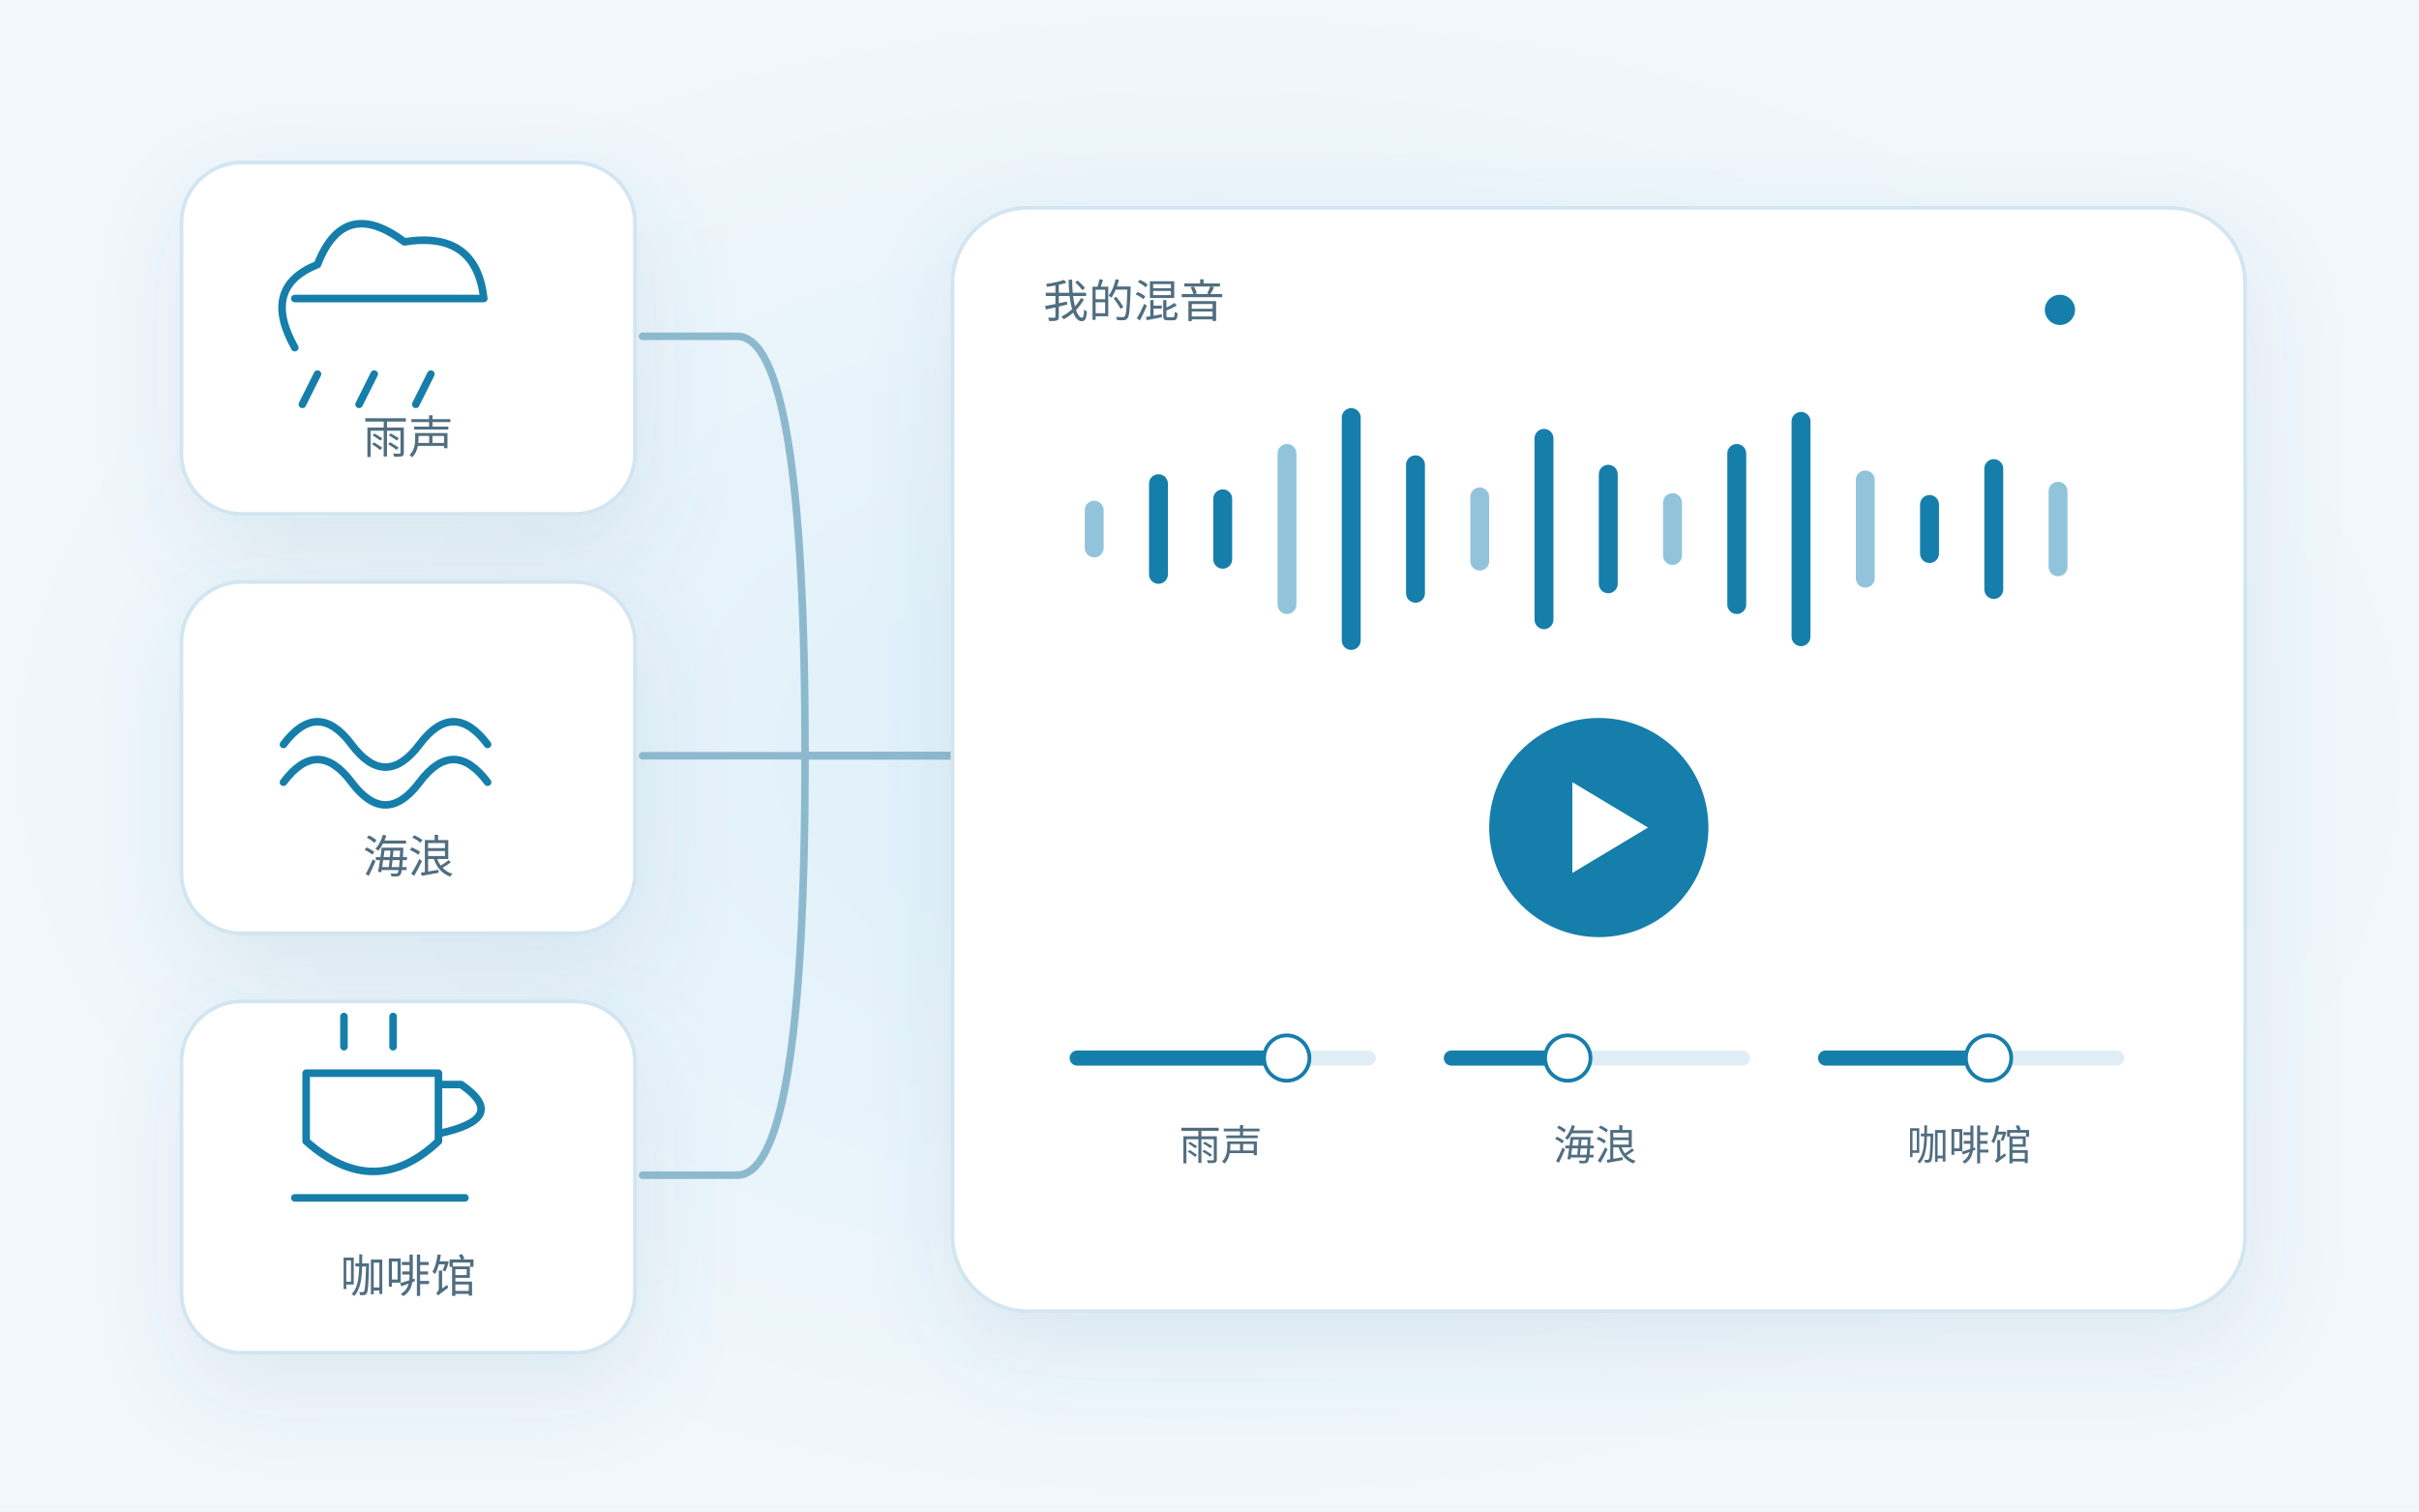
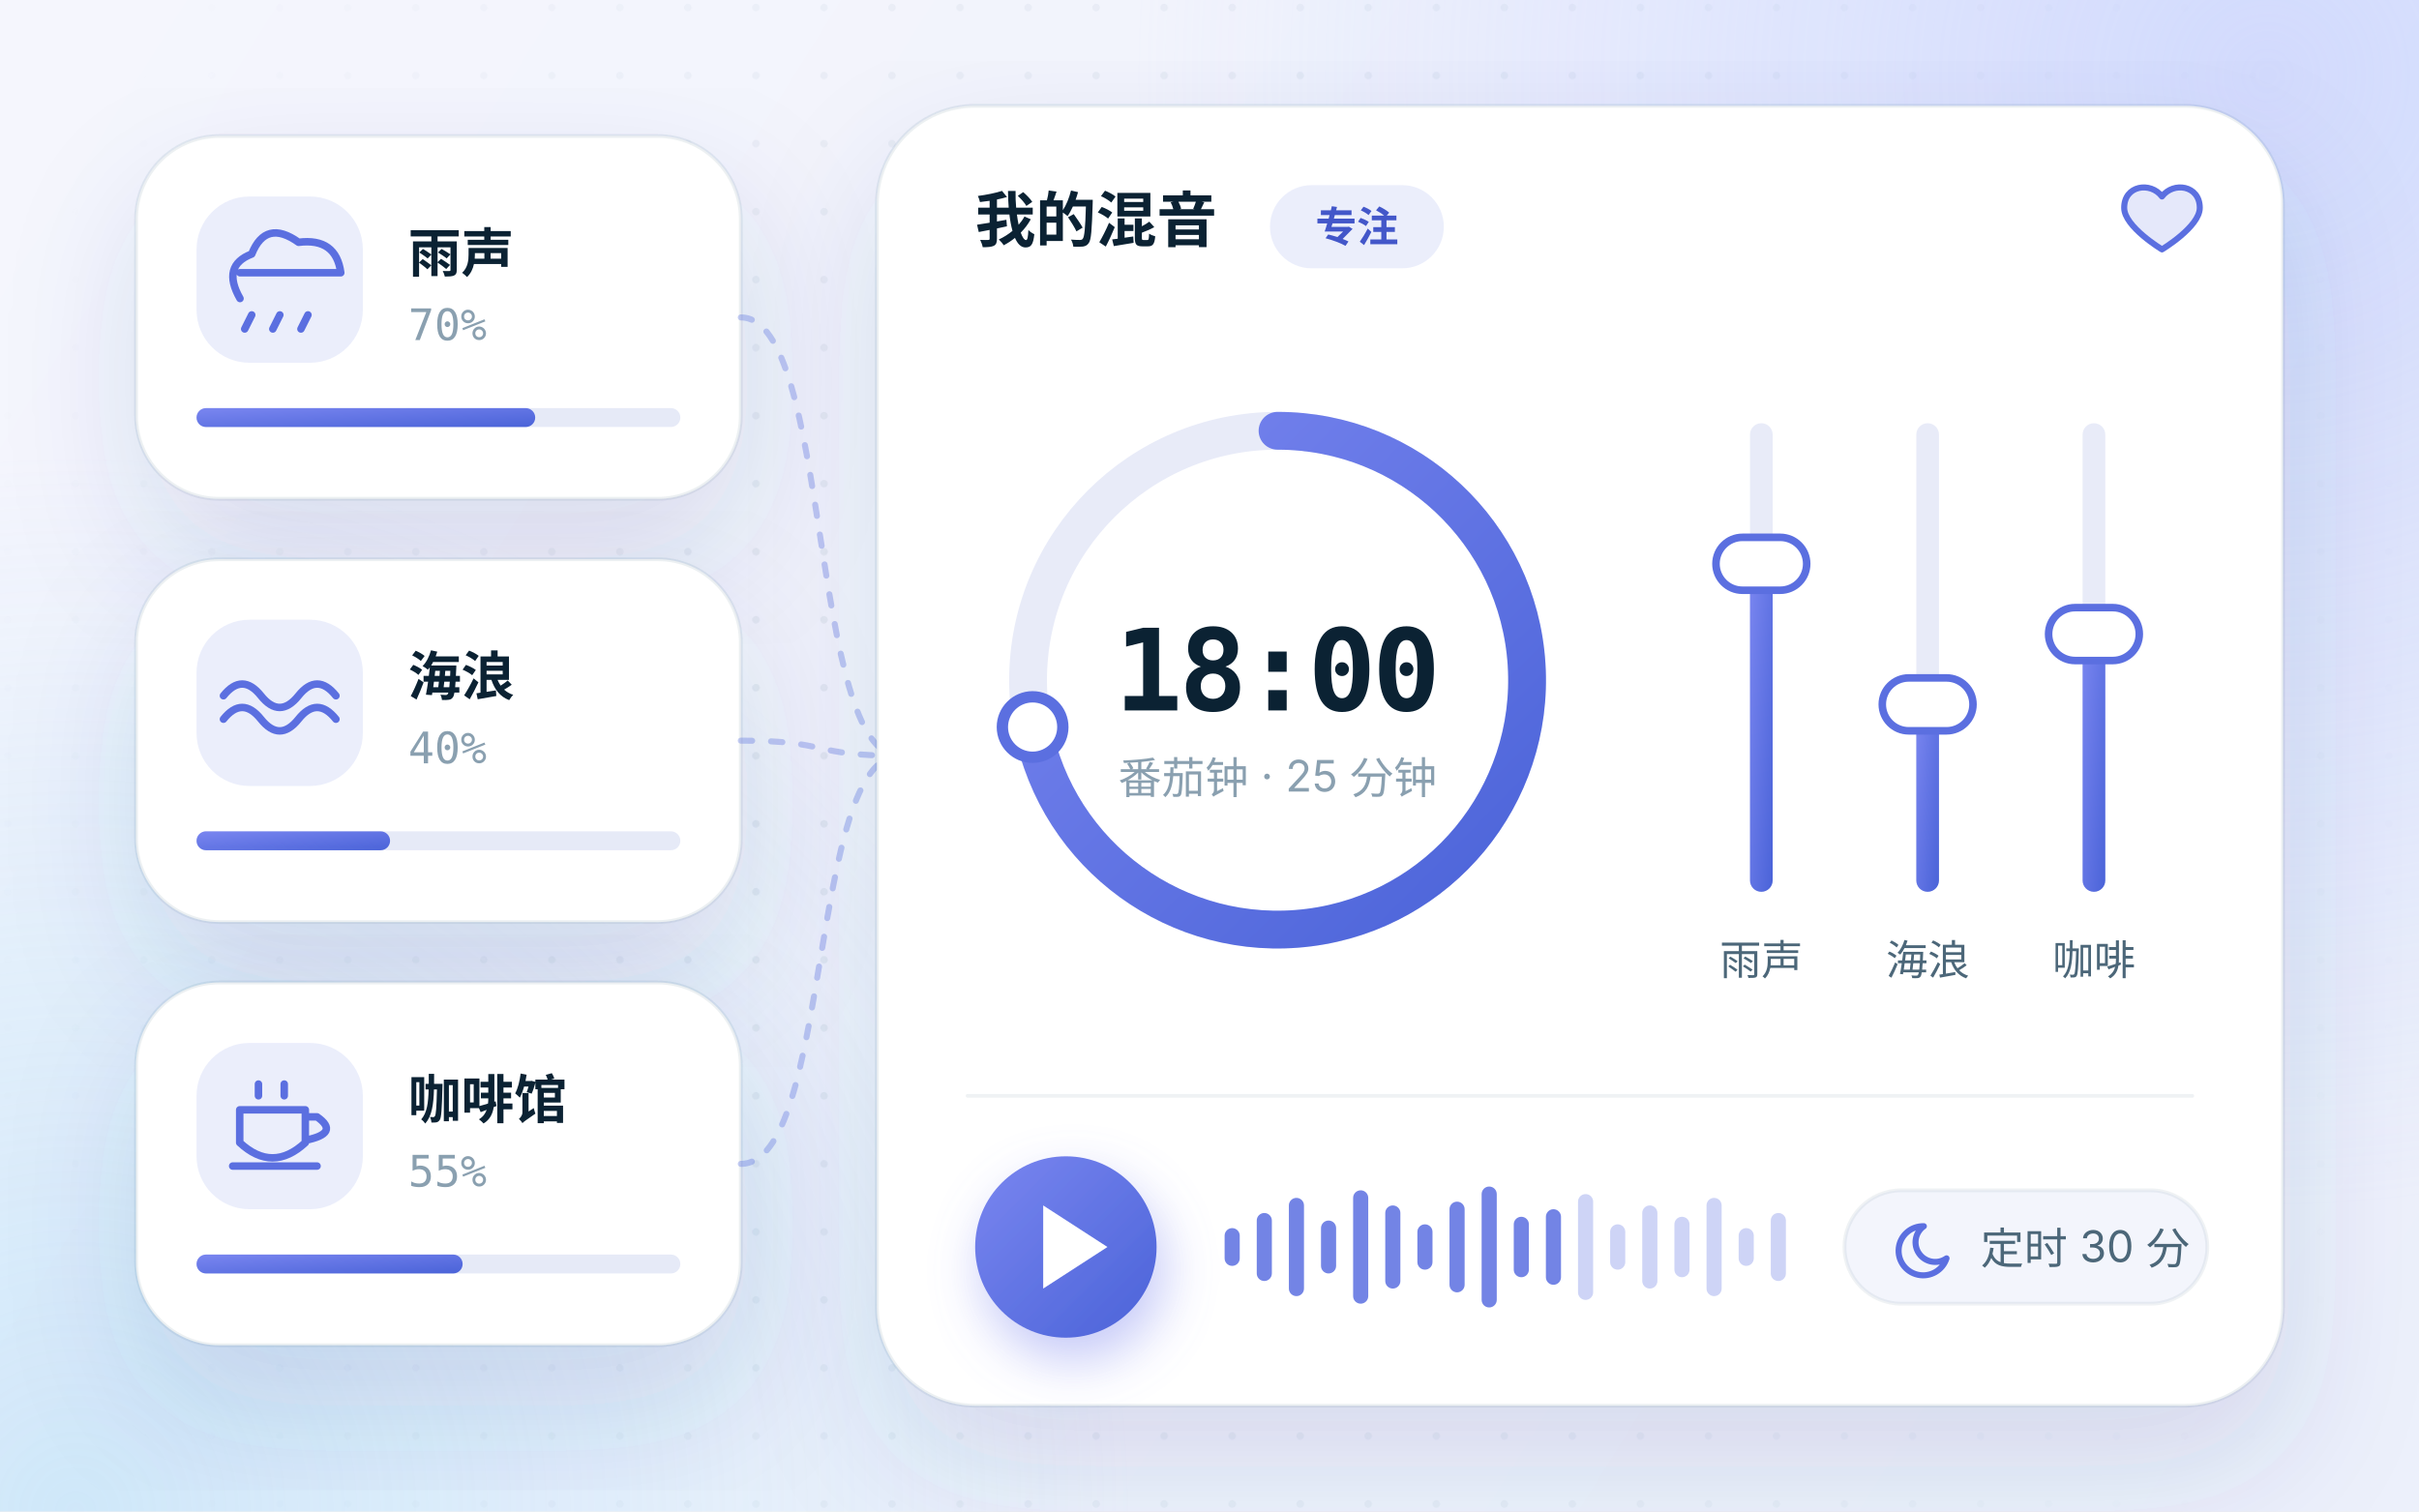
<svg xmlns="http://www.w3.org/2000/svg" viewBox="0 0 640 400" fill="none">
  <defs>
-     <radialGradient id="bg">
-       <stop stop-color="#dceff9" />
-       <stop offset="1" stop-color="#f1f7fc" />
+     <linearGradient id="bg" x1="0" y1="0" x2="640" y2="400" gradientUnits="userSpaceOnUse">
+       <stop stop-color="#f5f6fd" />
+       <stop offset="1" stop-color="#ecf0fb" />
+     </linearGradient>
+     <radialGradient id="glowA" cx="600" cy="20" r="300" gradientUnits="userSpaceOnUse">
+       <stop stop-color="#b5c3ff" stop-opacity=".5" />
+       <stop offset="1" stop-color="#b5c3ff" stop-opacity="0" />
    </radialGradient>
-     <filter id="shadow" x="-30%" y="-30%" width="160%" height="180%">
-       <feDropShadow dy="9" stdDeviation="12" flood-color="#477d9b" flood-opacity=".12" />
+     <radialGradient id="glowB" cx="20" cy="400" r="280" gradientUnits="userSpaceOnUse">
+       <stop stop-color="#8fd0f4" stop-opacity=".35" />
+       <stop offset="1" stop-color="#8fd0f4" stop-opacity="0" />
+     </radialGradient>
+     <linearGradient id="tone" x1="0" y1="0" x2="1" y2="1">
+       <stop stop-color="#7a86f0" />
+       <stop offset="1" stop-color="#4a63d8" />
+     </linearGradient>
+     <pattern id="dots" width="18" height="18" patternUnits="userSpaceOnUse">
+       <circle cx="2" cy="2" r="1" fill="#10425f" fill-opacity=".1" />
+     </pattern>
+     <radialGradient id="fade" cx="320" cy="200" r="340" gradientUnits="userSpaceOnUse">
+       <stop stop-color="#fff" />
+       <stop offset="1" stop-color="#fff" stop-opacity="0" />
+     </radialGradient>
+     <mask id="dotMask">
+       <rect width="640" height="400" fill="url(#fade)" />
+     </mask>
+     <filter id="shadow" x="-30%" y="-30%" width="160%" height="170%">
+       <feDropShadow dy="1" stdDeviation="1.2" flood-color="#0f3247" flood-opacity=".06" />
+       <feDropShadow dy="16" stdDeviation="18" flood-color="#2a3a8f" flood-opacity=".14" />
+     </filter>
+     <filter id="lift" x="-60%" y="-60%" width="220%" height="240%">
+       <feDropShadow dy="6" stdDeviation="7" flood-color="#7a86f0" flood-opacity=".45" />
    </filter>
  </defs>
  <rect width="640" height="400" fill="url(#bg)" />
-   <g font-family="Inter,Arial,PingFang SC,Microsoft YaHei,sans-serif" stroke-linecap="round" stroke-linejoin="round">
-     <rect x="48" y="43" width="120" height="93" rx="16" fill="#fff" stroke="#d2e5f0" filter="url(#shadow)" />
-     <path d="M78 92q-9-16 6-22 7-18 23-6 19-3 21 15H78 M84 99l-4 8 M99 99l-4 8 M114 99l-4 8" stroke="#167eaa" stroke-width="2" />
-     <text x="108" y="120" fill="#506e81" font-size="12" text-anchor="middle">雨声</text>
-     <path d="M170 89H195Q213 89 213 200H252" stroke="#8db9ce" stroke-width="2" />
-     <rect x="48" y="154" width="120" height="93" rx="16" fill="#fff" stroke="#d2e5f0" filter="url(#shadow)" />
-     <path d="M75 197q9-12 18 0t18 0t18 0 M75 207q9-12 18 0t18 0t18 0" stroke="#167eaa" stroke-width="2" />
-     <text x="108" y="231" fill="#506e81" font-size="12" text-anchor="middle">海浪</text>
-     <path d="M170 200H195Q213 200 213 200H252" stroke="#8db9ce" stroke-width="2" />
-     <rect x="48" y="265" width="120" height="93" rx="16" fill="#fff" stroke="#d2e5f0" filter="url(#shadow)" />
-     <path d="M81 284h35v18q-17 16-35 0z M116 287h6q13 9-6 13 M78 317h45 M91 277v-8 M104 277v-8" stroke="#167eaa" stroke-width="2" />
-     <text x="108" y="342" fill="#506e81" font-size="12" text-anchor="middle">咖啡馆</text>
-     <path d="M170 311H195Q213 311 213 200H252" stroke="#8db9ce" stroke-width="2" />
-     <rect x="252" y="55" width="342" height="292" rx="20" fill="#fff" stroke="#d2e5f0" filter="url(#shadow)" />
-     <text x="276" y="84" fill="#506e81" font-size="12">我的混音</text>
-     <circle cx="545" cy="82" r="4" fill="#167eaa" />
-     <rect x="287" y="132.5" width="5" height="15" rx="2.5" fill="#91c4db" />
-     <rect x="304" y="125.5" width="5" height="29" rx="2.5" fill="#167eaa" />
-     <rect x="321" y="129.5" width="5" height="21" rx="2.5" fill="#167eaa" />
-     <rect x="338" y="117.5" width="5" height="45" rx="2.5" fill="#91c4db" />
-     <rect x="355" y="108.0" width="5" height="64" rx="2.5" fill="#167eaa" />
-     <rect x="372" y="120.5" width="5" height="39" rx="2.5" fill="#167eaa" />
-     <rect x="389" y="129.0" width="5" height="22" rx="2.5" fill="#91c4db" />
-     <rect x="406" y="113.5" width="5" height="53" rx="2.5" fill="#167eaa" />
-     <rect x="423" y="123.0" width="5" height="34" rx="2.5" fill="#167eaa" />
-     <rect x="440" y="130.5" width="5" height="19" rx="2.5" fill="#91c4db" />
-     <rect x="457" y="117.5" width="5" height="45" rx="2.5" fill="#167eaa" />
-     <rect x="474" y="109.0" width="5" height="62" rx="2.5" fill="#167eaa" />
-     <rect x="491" y="124.5" width="5" height="31" rx="2.5" fill="#91c4db" />
-     <rect x="508" y="131.0" width="5" height="18" rx="2.5" fill="#167eaa" />
-     <rect x="525" y="121.5" width="5" height="37" rx="2.5" fill="#167eaa" />
-     <rect x="542" y="127.5" width="5" height="25" rx="2.5" fill="#91c4db" />
-     <circle cx="423" cy="219" r="29" fill="#167eaa" />
-     <path d="M416 207l20 12-20 12z" fill="#fff" />
-     <path d="M285 280h77" stroke="#e0edf4" stroke-width="4" />
-     <path d="M285 280h55.44" stroke="#167eaa" stroke-width="4" />
-     <circle cx="340.44" cy="280" r="6" fill="#fff" stroke="#167eaa" />
-     <text x="323" y="307" fill="#506e81" font-size="11" text-anchor="middle">雨声</text>
-     <path d="M384 280h77" stroke="#e0edf4" stroke-width="4" />
-     <path d="M384 280h30.8" stroke="#167eaa" stroke-width="4" />
-     <circle cx="414.8" cy="280" r="6" fill="#fff" stroke="#167eaa" />
-     <text x="422" y="307" fill="#506e81" font-size="11" text-anchor="middle">海浪</text>
-     <path d="M483 280h77" stroke="#e0edf4" stroke-width="4" />
-     <path d="M483 280h43.12" stroke="#167eaa" stroke-width="4" />
-     <circle cx="526.12" cy="280" r="6" fill="#fff" stroke="#167eaa" />
-     <text x="521" y="307" fill="#506e81" font-size="11" text-anchor="middle">咖啡馆</text>
+   <rect width="640" height="400" fill="url(#glowA)" />
+   <rect width="640" height="400" fill="url(#glowB)" />
+   <rect width="640" height="400" fill="url(#dots)" mask="url(#dotMask)" />
+   <g font-family="Inter,-apple-system,PingFang SC,Microsoft YaHei,sans-serif" stroke-linecap="round" stroke-linejoin="round">
+     <rect x="36" y="36" width="160" height="96" rx="22" fill="#fff" stroke="#10425f" stroke-opacity=".08" filter="url(#shadow)" />
+     <rect x="52" y="52" width="44" height="44" rx="14" fill="#5b6fe0" fill-opacity=".12" />
+     <g transform="translate(44.9 60.4) scale(.62)">
+       <path d="M30 30q-8-14 5-19 6-15 20-5 16-2 18 13H30 M35 37l-3 6 M47 37l-3 6 M59 37l-3 6" stroke="#5b6fe0" stroke-width="3.2" />
+     </g>
+     <text x="108" y="72" fill="#0b2233" font-size="14" font-weight="650">雨声</text>
+     <text x="108" y="90" fill="#8aa0b0" font-size="11.5" font-family="JetBrains Mono,SF Mono,Menlo,monospace">70%</text>
+     <rect x="52" y="108" width="128" height="5" rx="2.5" fill="#e6eaf7" />
+     <rect x="52" y="108" width="89.6" height="5" rx="2.5" fill="url(#tone)" />
+     <path d="M196 84C220 84 214 200 238 200" stroke="#5b6fe0" stroke-opacity=".35" stroke-width="1.6" stroke-dasharray="3 5" />
+     <rect x="36" y="148" width="160" height="96" rx="22" fill="#fff" stroke="#10425f" stroke-opacity=".08" filter="url(#shadow)" />
+     <rect x="52" y="164" width="44" height="44" rx="14" fill="#5b6fe0" fill-opacity=".12" />
+     <g transform="translate(43.0 168.0) scale(.62)">
+       <path d="M26 26q8-10 16 0t16 0t16 0 M26 36q8-10 16 0t16 0t16 0" stroke="#5b6fe0" stroke-width="3.2" />
+     </g>
+     <text x="108" y="184" fill="#0b2233" font-size="14" font-weight="650">海浪</text>
+     <text x="108" y="202" fill="#8aa0b0" font-size="11.5" font-family="JetBrains Mono,SF Mono,Menlo,monospace">40%</text>
+     <rect x="52" y="220" width="128" height="5" rx="2.5" fill="#e6eaf7" />
+     <rect x="52" y="220" width="51.2" height="5" rx="2.5" fill="url(#tone)" />
+     <path d="M196 196C220 196 214 200 238 200" stroke="#5b6fe0" stroke-opacity=".35" stroke-width="1.6" stroke-dasharray="3 5" />
+     <rect x="36" y="260" width="160" height="96" rx="22" fill="#fff" stroke="#10425f" stroke-opacity=".08" filter="url(#shadow)" />
+     <rect x="52" y="276" width="44" height="44" rx="14" fill="#5b6fe0" fill-opacity=".12" />
+     <g transform="translate(44.2 281.3) scale(.62)">
+       <path d="M31 20h28v14q-14 13-28 0z M59 23h5q10 7-5 10 M28 44h36 M39 14v-5 M50 14v-5" stroke="#5b6fe0" stroke-width="3.2" />
+     </g>
+     <text x="108" y="296" fill="#0b2233" font-size="14" font-weight="650">咖啡馆</text>
+     <text x="108" y="314" fill="#8aa0b0" font-size="11.5" font-family="JetBrains Mono,SF Mono,Menlo,monospace">55%</text>
+     <rect x="52" y="332" width="128" height="5" rx="2.5" fill="#e6eaf7" />
+     <rect x="52" y="332" width="70.4" height="5" rx="2.5" fill="url(#tone)" />
+     <path d="M196 308C220 308 214 200 238 200" stroke="#5b6fe0" stroke-opacity=".35" stroke-width="1.6" stroke-dasharray="3 5" />
+     <rect x="232" y="28" width="372" height="344" rx="26" fill="#fff" stroke="#10425f" stroke-opacity=".08" filter="url(#shadow)" />
+     <text x="258" y="64" fill="#0b2233" font-size="16" font-weight="650">我的混音</text>
+     <rect x="336" y="49" width="46" height="22" rx="11" fill="#5b6fe0" fill-opacity=".12" />
+     <text x="359" y="64" fill="#4357c9" font-size="11" font-weight="650" text-anchor="middle">专注</text>
+     <path d="M572 52c-3-4-10-3-10 3 0 5 10 11 10 11s10-6 10-11c0-6-7-7-10-3z" fill="#5b6fe0" fill-opacity=".16" stroke="#5b6fe0" stroke-width="1.6" />
+     <circle cx="338" cy="180" r="66" stroke="#e8ebf8" stroke-width="10" />
+     <path d="M338 114A66 66 0 1 1 273.2 192.4" stroke="url(#tone)" stroke-width="10" />
+     <circle cx="273.2" cy="192.4" r="8" fill="#fff" stroke="#5b6fe0" stroke-width="3" />
+     <text x="338" y="188" fill="#0b2233" font-size="30" font-weight="650" text-anchor="middle" font-family="JetBrains Mono,SF Mono,Menlo,monospace" letter-spacing="-1">18:00</text>
+     <text x="338" y="210" fill="#8aa0b0" font-size="11.5" text-anchor="middle">番茄钟 · 25 分钟</text>
+     <rect x="463" y="112" width="6" height="124" rx="3" fill="#e8ebf8" />
+     <rect x="463" y="149.2" width="6" height="86.8" rx="3" fill="url(#tone)" />
+     <rect x="454" y="142.2" width="24" height="14" rx="7" fill="#fff" stroke="#5b6fe0" stroke-width="2" />
+     <text x="466" y="258" fill="#4c6779" font-size="11" text-anchor="middle">雨声</text>
+     <rect x="507" y="112" width="6" height="124" rx="3" fill="#e8ebf8" />
+     <rect x="507" y="186.4" width="6" height="49.6" rx="3" fill="url(#tone)" />
+     <rect x="498" y="179.4" width="24" height="14" rx="7" fill="#fff" stroke="#5b6fe0" stroke-width="2" />
+     <text x="510" y="258" fill="#4c6779" font-size="11" text-anchor="middle">海浪</text>
+     <rect x="551" y="112" width="6" height="124" rx="3" fill="#e8ebf8" />
+     <rect x="551" y="167.8" width="6" height="68.2" rx="3" fill="url(#tone)" />
+     <rect x="542" y="160.8" width="24" height="14" rx="7" fill="#fff" stroke="#5b6fe0" stroke-width="2" />
+     <text x="554" y="258" fill="#4c6779" font-size="11" text-anchor="middle">咖啡</text>
+     <path d="M256 290H580" stroke="#10425f" stroke-opacity=".07" />
+     <circle cx="282" cy="330" r="24" fill="url(#tone)" filter="url(#lift)" />
+     <path d="M276 319l17 11-17 11z" fill="#fff" />
+     <rect x="324.0" y="325.0" width="4" height="10" rx="2" fill="#5b6fe0" fill-opacity="0.85" />
+     <rect x="332.5" y="321.0" width="4" height="18" rx="2" fill="#5b6fe0" fill-opacity="0.85" />
+     <rect x="341.0" y="317.0" width="4" height="26" rx="2" fill="#5b6fe0" fill-opacity="0.85" />
+     <rect x="349.5" y="323.0" width="4" height="14" rx="2" fill="#5b6fe0" fill-opacity="0.85" />
+     <rect x="358.0" y="315.0" width="4" height="30" rx="2" fill="#5b6fe0" fill-opacity="0.85" />
+     <rect x="366.5" y="319.0" width="4" height="22" rx="2" fill="#5b6fe0" fill-opacity="0.85" />
+     <rect x="375.0" y="324.0" width="4" height="12" rx="2" fill="#5b6fe0" fill-opacity="0.85" />
+     <rect x="383.5" y="318.0" width="4" height="24" rx="2" fill="#5b6fe0" fill-opacity="0.85" />
+     <rect x="392.0" y="314.0" width="4" height="32" rx="2" fill="#5b6fe0" fill-opacity="0.85" />
+     <rect x="400.5" y="322.0" width="4" height="16" rx="2" fill="#5b6fe0" fill-opacity="0.85" />
+     <rect x="409.0" y="320.0" width="4" height="20" rx="2" fill="#5b6fe0" fill-opacity="0.85" />
+     <rect x="417.5" y="316.0" width="4" height="28" rx="2" fill="#5b6fe0" fill-opacity="0.3" />
+     <rect x="426.0" y="324.0" width="4" height="12" rx="2" fill="#5b6fe0" fill-opacity="0.3" />
+     <rect x="434.5" y="319.0" width="4" height="22" rx="2" fill="#5b6fe0" fill-opacity="0.3" />
+     <rect x="443.0" y="322.0" width="4" height="16" rx="2" fill="#5b6fe0" fill-opacity="0.3" />
+     <rect x="451.5" y="317.0" width="4" height="26" rx="2" fill="#5b6fe0" fill-opacity="0.3" />
+     <rect x="460.0" y="325.0" width="4" height="10" rx="2" fill="#5b6fe0" fill-opacity="0.3" />
+     <rect x="468.5" y="321.0" width="4" height="18" rx="2" fill="#5b6fe0" fill-opacity="0.3" />
+     <rect x="488" y="315" width="96" height="30" rx="15" fill="#f3f5fc" stroke="#10425f" stroke-opacity=".07" />
+     <path d="M509 324.5a6.5 6.5 0 1 0 6 8.5 5 5 0 0 1-6-8.5z" stroke="#5b6fe0" stroke-width="1.6" />
+     <text x="524" y="334.5" fill="#4c6779" font-size="11.5">定时 30 分</text>
  </g>
</svg>
